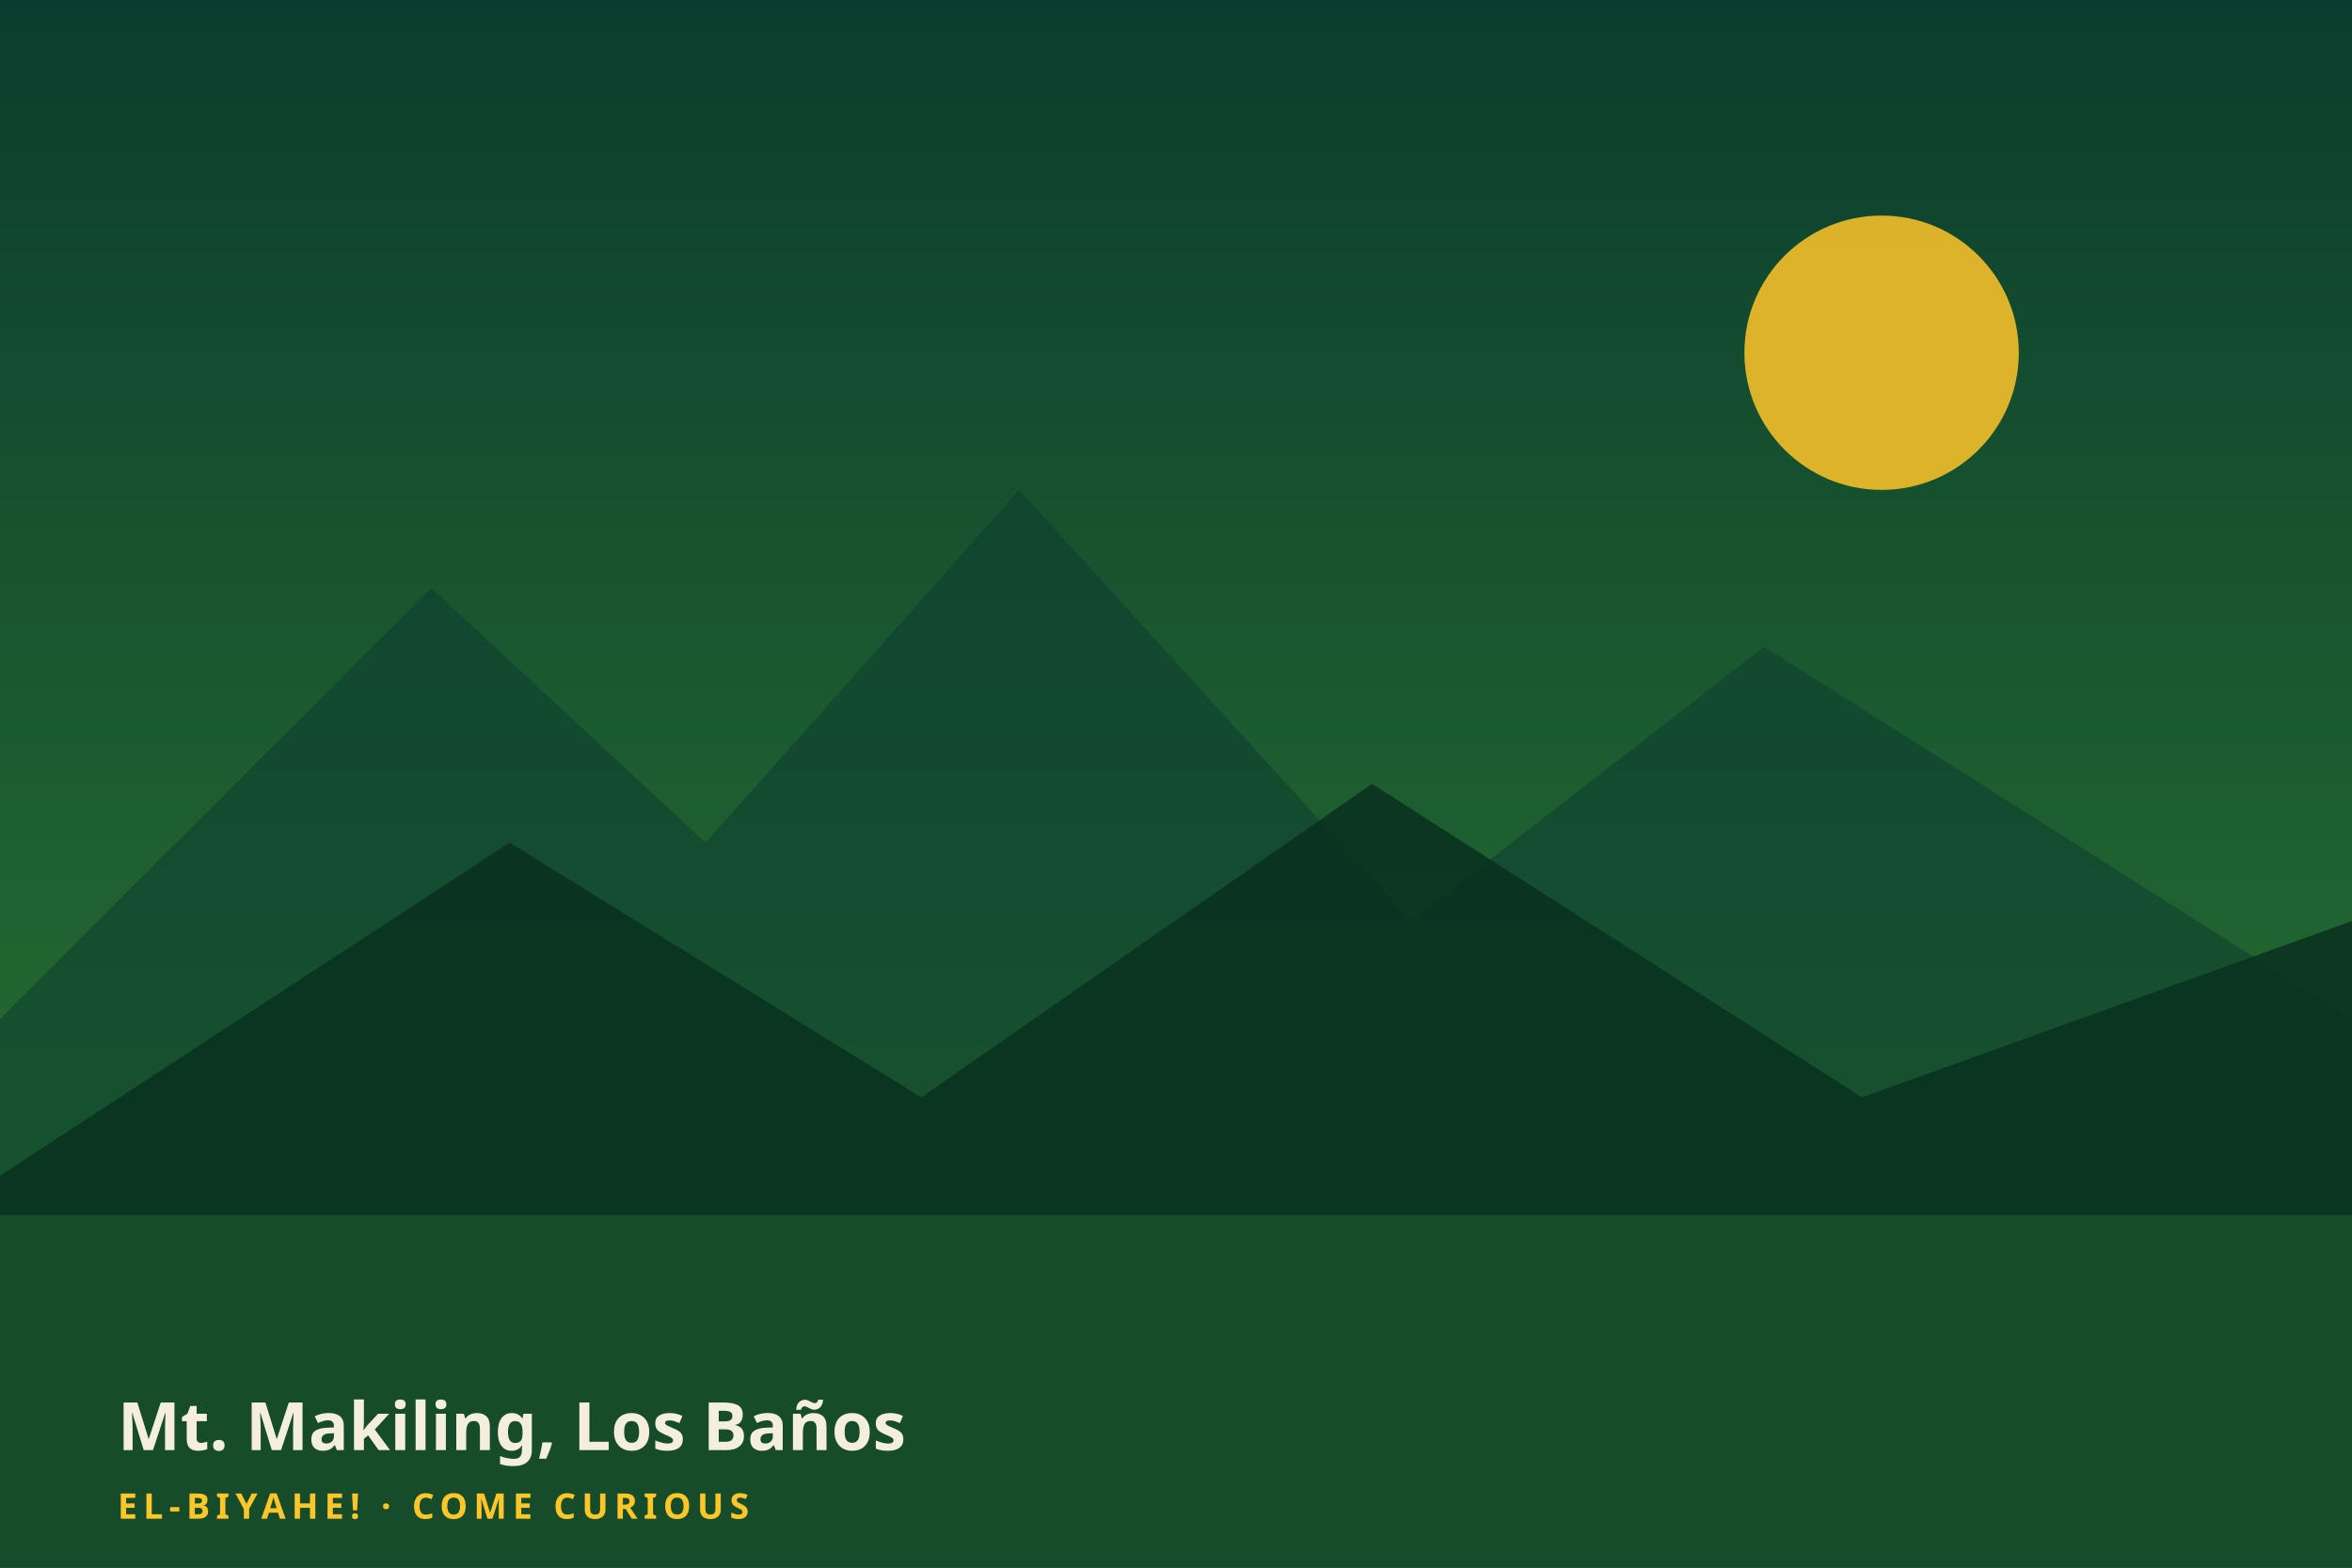
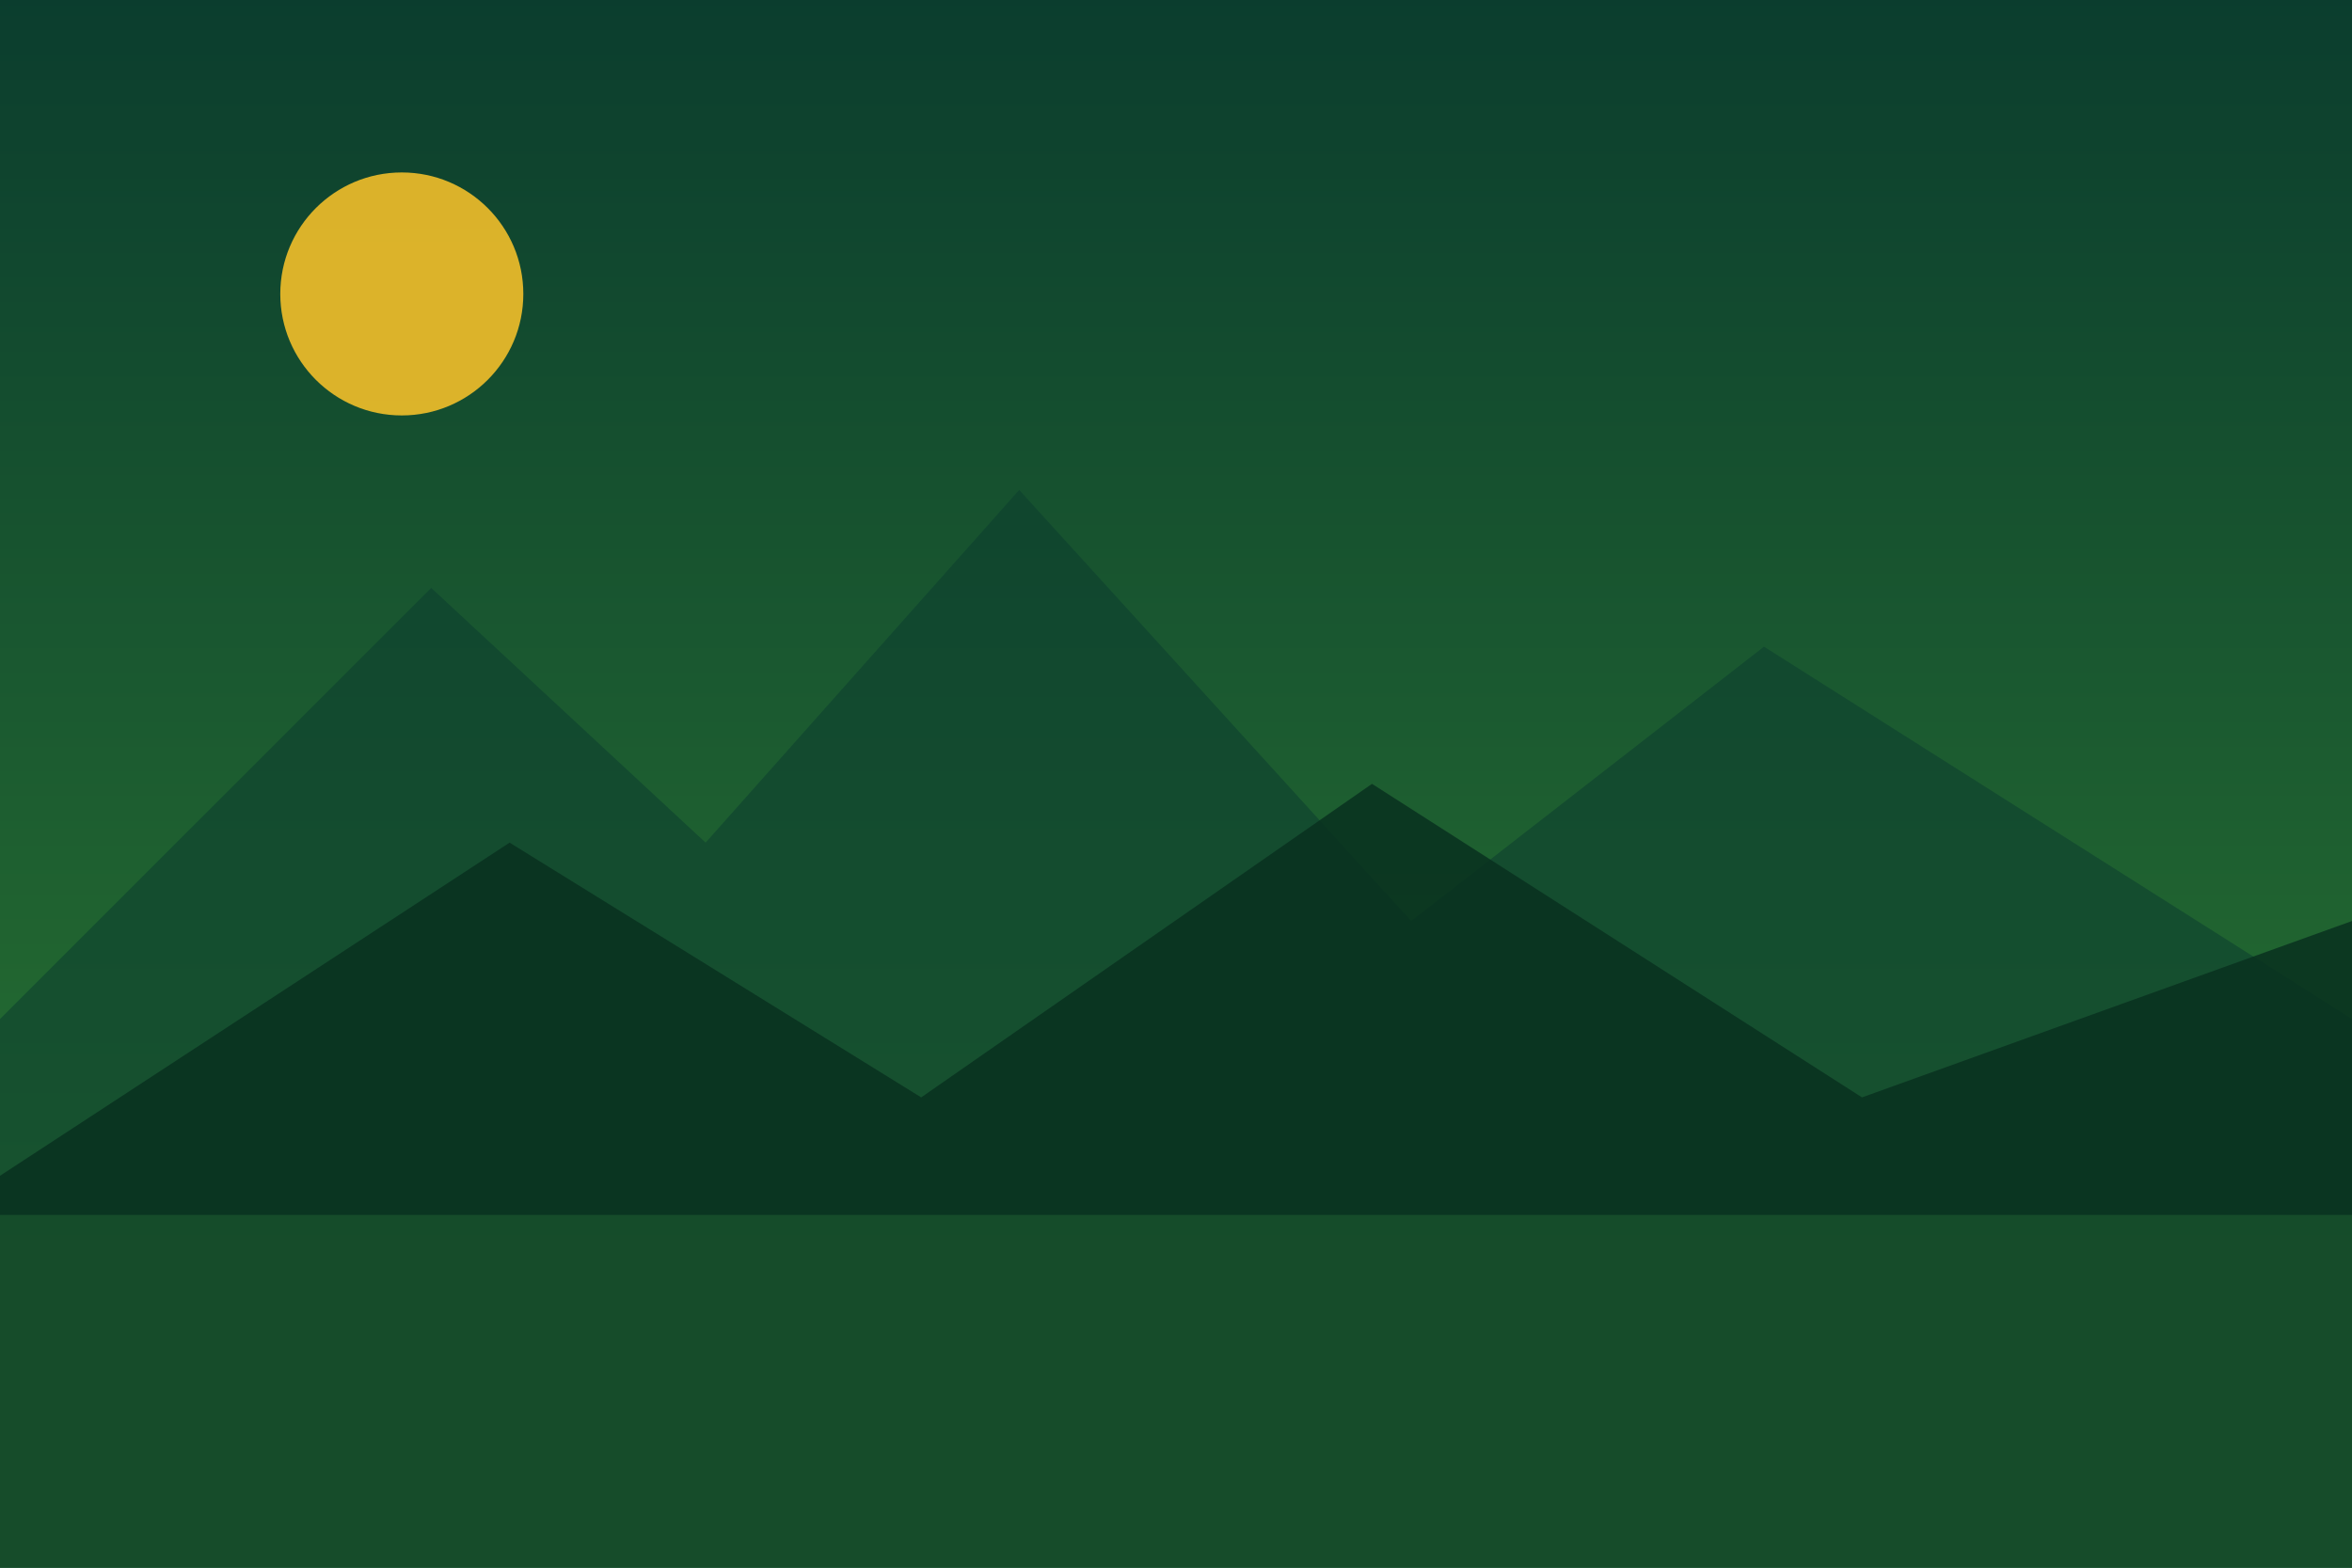
- <svg xmlns="http://www.w3.org/2000/svg" width="1200" height="800" viewBox="0 0 1200 800" font-family="Poppins,Segoe UI,sans-serif">
+ <svg xmlns="http://www.w3.org/2000/svg" width="1200" height="800" viewBox="0 0 1200 800" font-family="system-ui,sans-serif">
  <defs>
    <linearGradient id="sky" x1="0" y1="0" x2="0" y2="1">
      <stop offset="0" stop-color="#0B3D2E" />
      <stop offset="1" stop-color="#2E7D32" />
    </linearGradient>
  </defs>
  <rect width="1200" height="800" fill="url(#sky)" />
-   <circle cx="960" cy="180" r="70" fill="#FFC629" opacity="0.85" />
+   <circle cx="205" cy="150" r="62" fill="#FFC629" opacity="0.85" />
  <path d="M0 520 L220 300 L360 430 L520 250 L720 470 L900 330 L1200 520 L1200 800 L0 800 Z" fill="#0B3D2E" opacity="0.55" />
  <path d="M0 600 L260 430 L470 560 L700 400 L950 560 L1200 470 L1200 800 L0 800 Z" fill="#08301F" opacity="0.85" />
  <rect y="620" width="1200" height="180" fill="#0B3D2E" opacity="0.4" />
  <rect y="620" width="1200" height="180" fill="#2E7D32" opacity="0.3" />
-   <text x="60" y="740" fill="#FFF7E6" font-size="34" font-weight="700" opacity="0.95">Mt. Makiling, Los Baños</text>
-   <text x="60" y="775" fill="#FFC629" font-size="18" font-weight="600" letter-spacing="3">EL-BIYAHE! · COME CURIOUS</text>
</svg>
